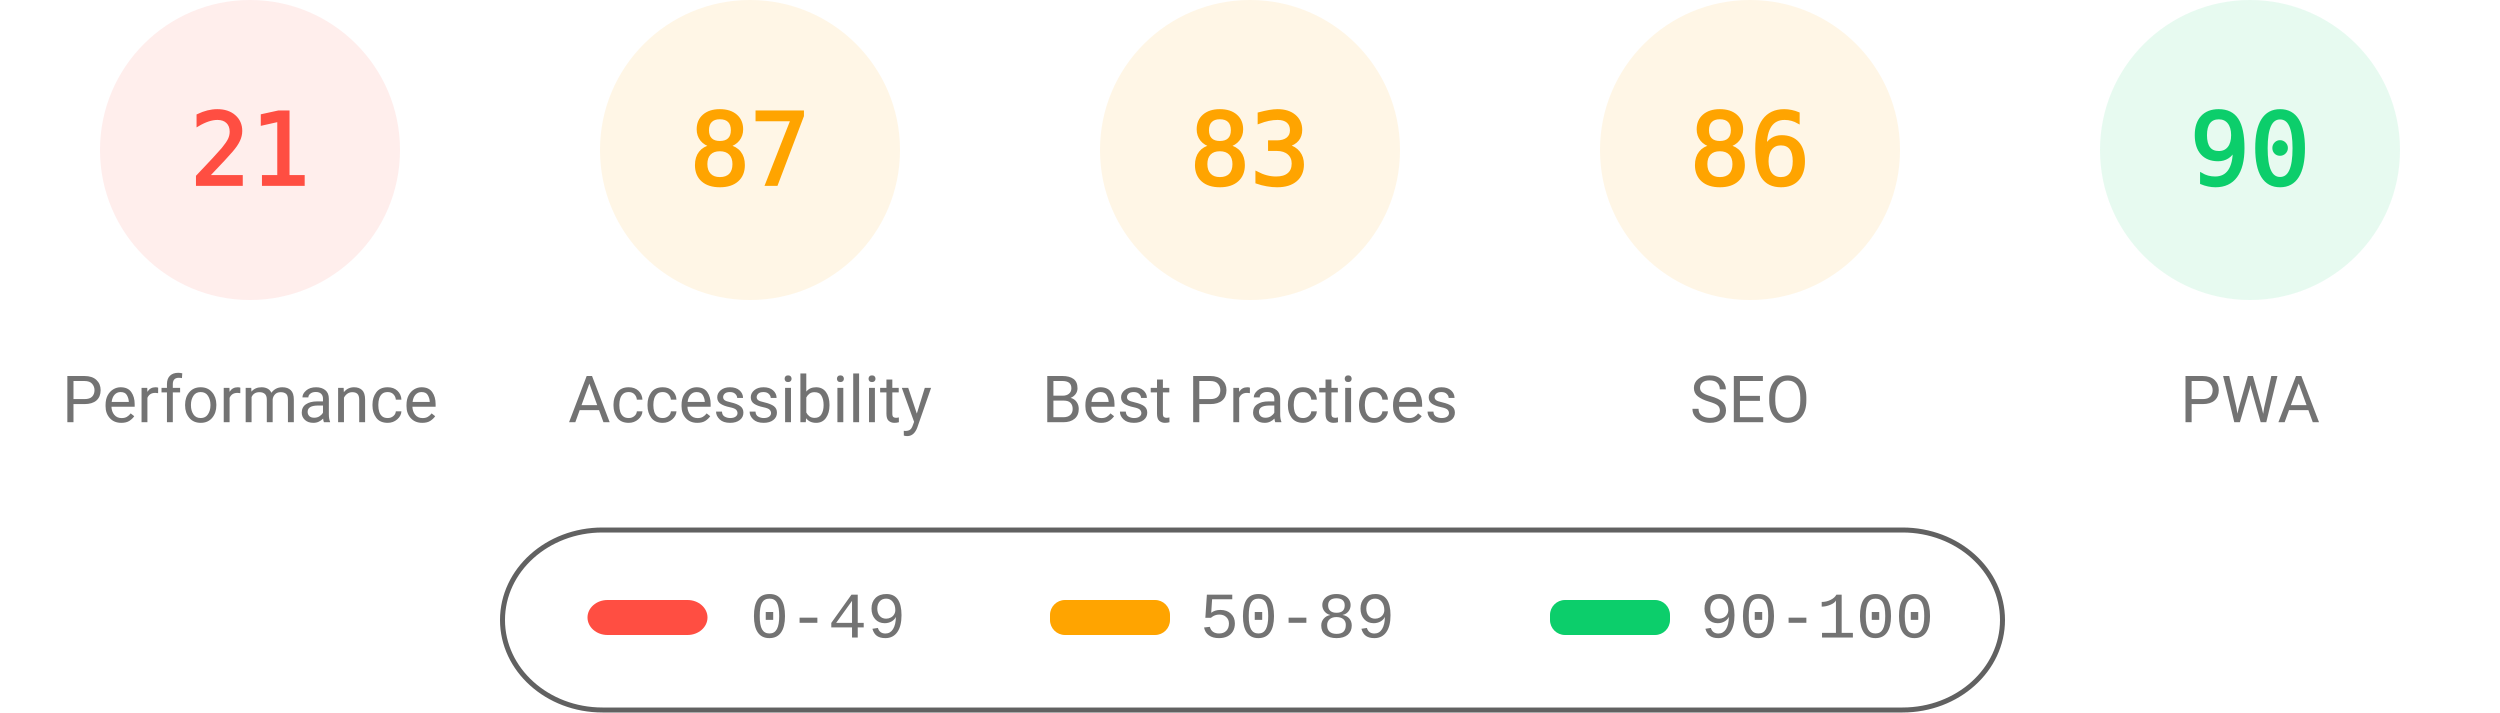
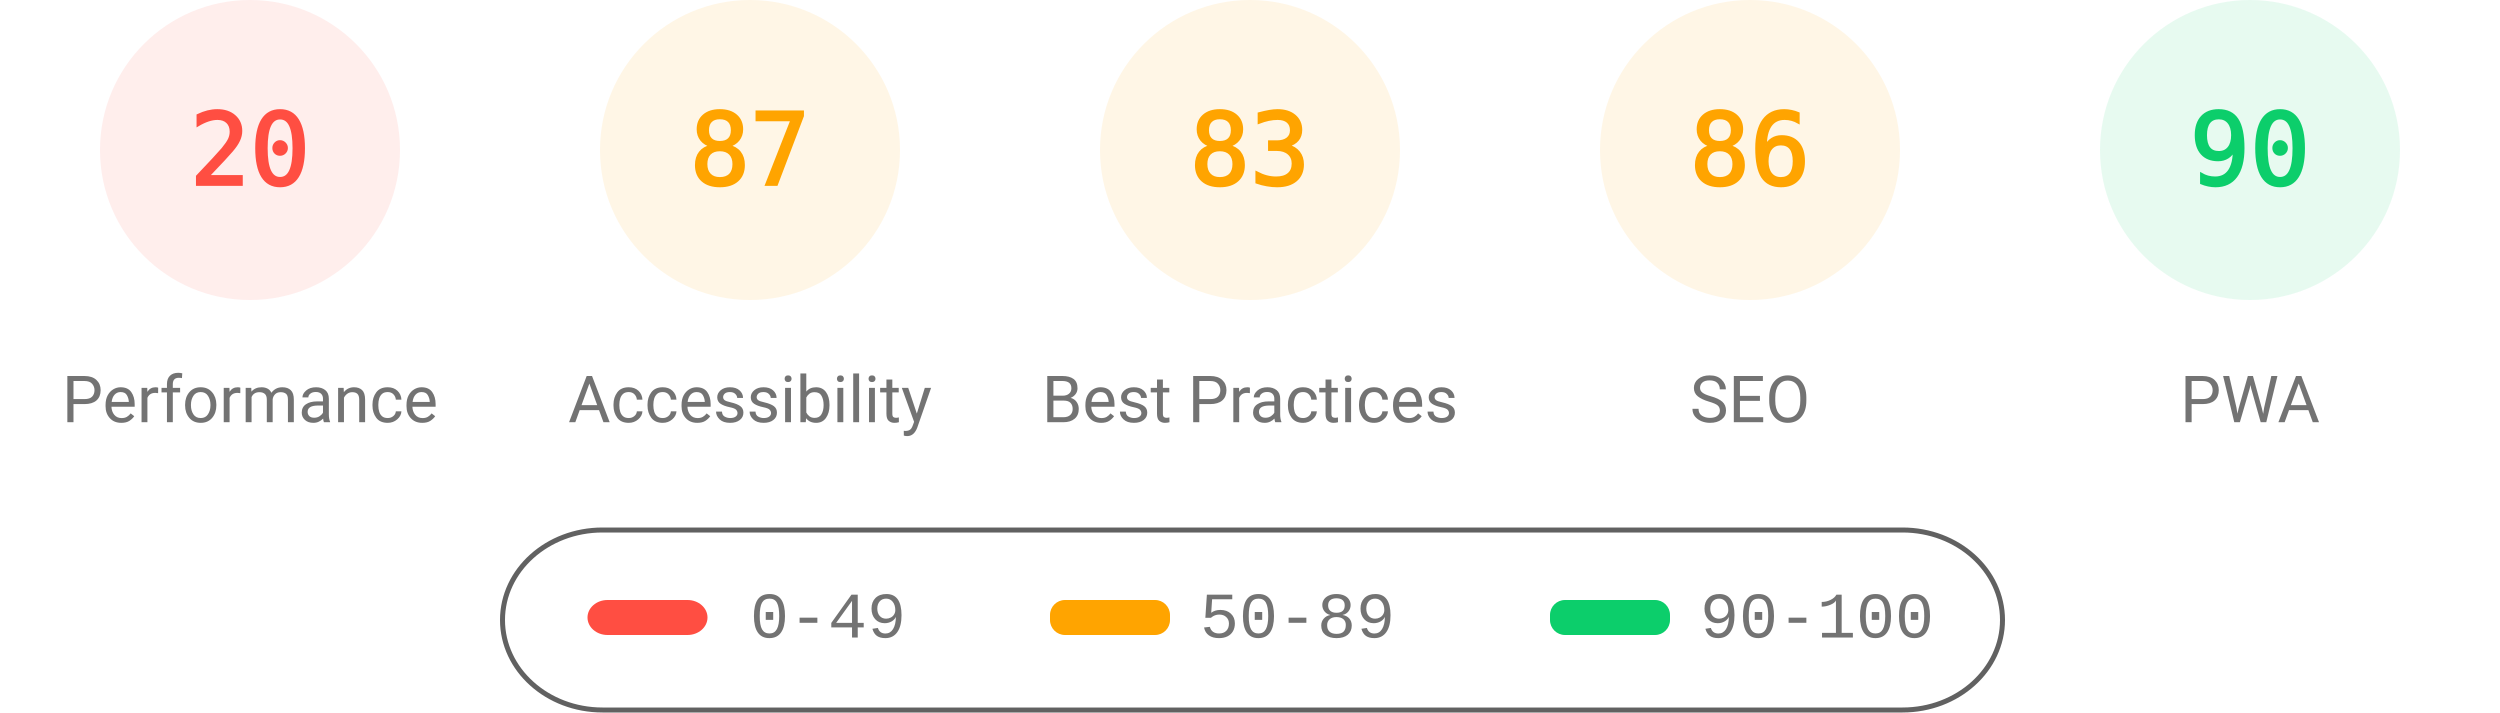
<svg xmlns="http://www.w3.org/2000/svg" fill="none" width="1000" height="285">
  <style>.gauge-base{opacity:.1}.gauge-arc{fill:none;animation-delay:250ms;stroke-linecap:round;transform:rotate(-90deg);transform-origin:100px 60px;animation:load-gauge 1s ease forwards}.guage-text{font-size:40px;font-family:monospace;text-align:center}.guage-red{color:#ff4e42;fill:#ff4e42;stroke:#ff4e42}.guage-orange{color:#ffa400;fill:#ffa400;stroke:#ffa400}.guage-green{color:#0cce6b;fill:#0cce6b;stroke:#0cce6b}.guage-undefined{color:#5c5c5c;fill:#5c5c5c;stroke:#5c5c5c}.guage-title{color:#737373;fill:#737373;stroke:none;font-size:26px;line-height:26px;font-family:Roboto,Halvetica,Arial,sans-serif}@keyframes load-gauge{from{stroke-dasharray:0 352.858}}</style>
  <svg class="guage-div guage-perf guage-red" viewBox="0 0 200 200" width="200" height="200">
    <circle class="gauge-base" r="56" cx="100" cy="60" stroke-width="8" />
-     <circle class="gauge-arc guage-arc-1" r="56" cx="100" cy="60" stroke-width="8" style="stroke-dasharray:73.89,351.858" />
-     <text class="guage-text" x="100" y="60" alignment-baseline="central" dominant-baseline="central" text-anchor="middle">21</text>
+     <circle class="gauge-arc guage-arc-1" r="56" cx="100" cy="60" stroke-width="8" style="stroke-dasharray:70.372,351.858" />
+     <text class="guage-text" x="100" y="60" alignment-baseline="central" dominant-baseline="central" text-anchor="middle">20</text>
    <text class="guage-title" x="100" y="160" alignment-baseline="central" dominant-baseline="central" text-anchor="middle">Performance</text>
  </svg>
  <svg class="guage-div guage-acc guage-orange" viewBox="0 0 200 200" width="200" height="200" x="200">
    <circle class="gauge-base" r="56" cx="100" cy="60" stroke-width="8" />
    <circle class="gauge-arc guage-arc-2" r="56" cx="100" cy="60" stroke-width="8" style="stroke-dasharray:306.116,351.858" />
    <text class="guage-text" x="100" y="60" alignment-baseline="central" dominant-baseline="central" text-anchor="middle">87</text>
    <text class="guage-title" x="100" y="160" alignment-baseline="central" dominant-baseline="central" text-anchor="middle">Accessibility</text>
  </svg>
  <svg class="guage-div guage-best guage-orange" viewBox="0 0 200 200" width="200" height="200" x="400">
    <circle class="gauge-base" r="56" cx="100" cy="60" stroke-width="8" />
    <circle class="gauge-arc guage-arc-3" r="56" cx="100" cy="60" stroke-width="8" style="stroke-dasharray:292.042,351.858" />
    <text class="guage-text" x="100" y="60" alignment-baseline="central" dominant-baseline="central" text-anchor="middle">83</text>
    <text class="guage-title" x="100" y="160" alignment-baseline="central" dominant-baseline="central" text-anchor="middle">Best Practices</text>
  </svg>
  <svg class="guage-div guage-seo guage-orange" viewBox="0 0 200 200" width="200" height="200" x="600">
    <circle class="gauge-base" r="56" cx="100" cy="60" stroke-width="8" />
    <circle class="gauge-arc guage-arc-4" r="56" cx="100" cy="60" stroke-width="8" style="stroke-dasharray:302.598,351.858" />
    <text class="guage-text" x="100" y="60" alignment-baseline="central" dominant-baseline="central" text-anchor="middle">86</text>
    <text class="guage-title" x="100" y="160" alignment-baseline="central" dominant-baseline="central" text-anchor="middle">SEO</text>
  </svg>
  <svg class="guage-div guage-pwa guage-green" viewBox="0 0 200 200" width="200" height="200" x="800">
    <circle class="gauge-base" r="56" cx="100" cy="60" stroke-width="8" />
    <circle class="gauge-arc guage-arc-4" r="56" cx="100" cy="60" stroke-width="8" style="stroke-dasharray:316.672,351.858" />
    <text class="guage-text" x="100" y="60" alignment-baseline="central" dominant-baseline="central" text-anchor="middle">90</text>
    <text class="guage-title" x="100" y="160" alignment-baseline="central" dominant-baseline="central" text-anchor="middle">PWA</text>
  </svg>
  <svg width="604" height="76" x="200" y="210">
    <path fill="none" id="canvas_background" d="M-1-1h604v80H-1z" />
    <rect fill-opacity="0" stroke="#616161" stroke-width="2" rx="40" id="svg_2" height="72" width="600" y="2" x="1" fill="#000" />
    <rect stroke="#000" rx="8" id="svg_3" height="14" width="48" y="30" x="35" stroke-opacity="null" stroke-width="0" fill="#ff4e42" />
    <rect stroke="#000" rx="6" id="svg_4" height="14" width="48" y="30" x="220" stroke-opacity="null" stroke-width="0" fill="#ffa400" />
    <rect stroke="#000" rx="6" id="svg_5" height="14" width="48" y="30" x="420" stroke-opacity="null" stroke-width="0" fill="#0cce6b" />
    <text xml:space="preserve" text-anchor="start" font-family="'Courier New', Courier, monospace" font-size="26" id="svg_6" y="45" x="100" stroke-opacity="null" stroke-width="0" stroke="#000" fill="#737373">0-49</text>
    <text xml:space="preserve" text-anchor="start" font-family="'Courier New', Courier, monospace" font-size="26" id="svg_7" y="45" x="280" stroke-opacity="null" stroke-width="0" stroke="#000" fill="#737373">50-89</text>
    <text xml:space="preserve" text-anchor="start" font-family="'Courier New', Courier, monospace" font-size="26" id="svg_8" y="45" x="480" stroke-opacity="null" stroke-width="0" stroke="#000" fill="#737373">90-100</text>
  </svg>
</svg>
